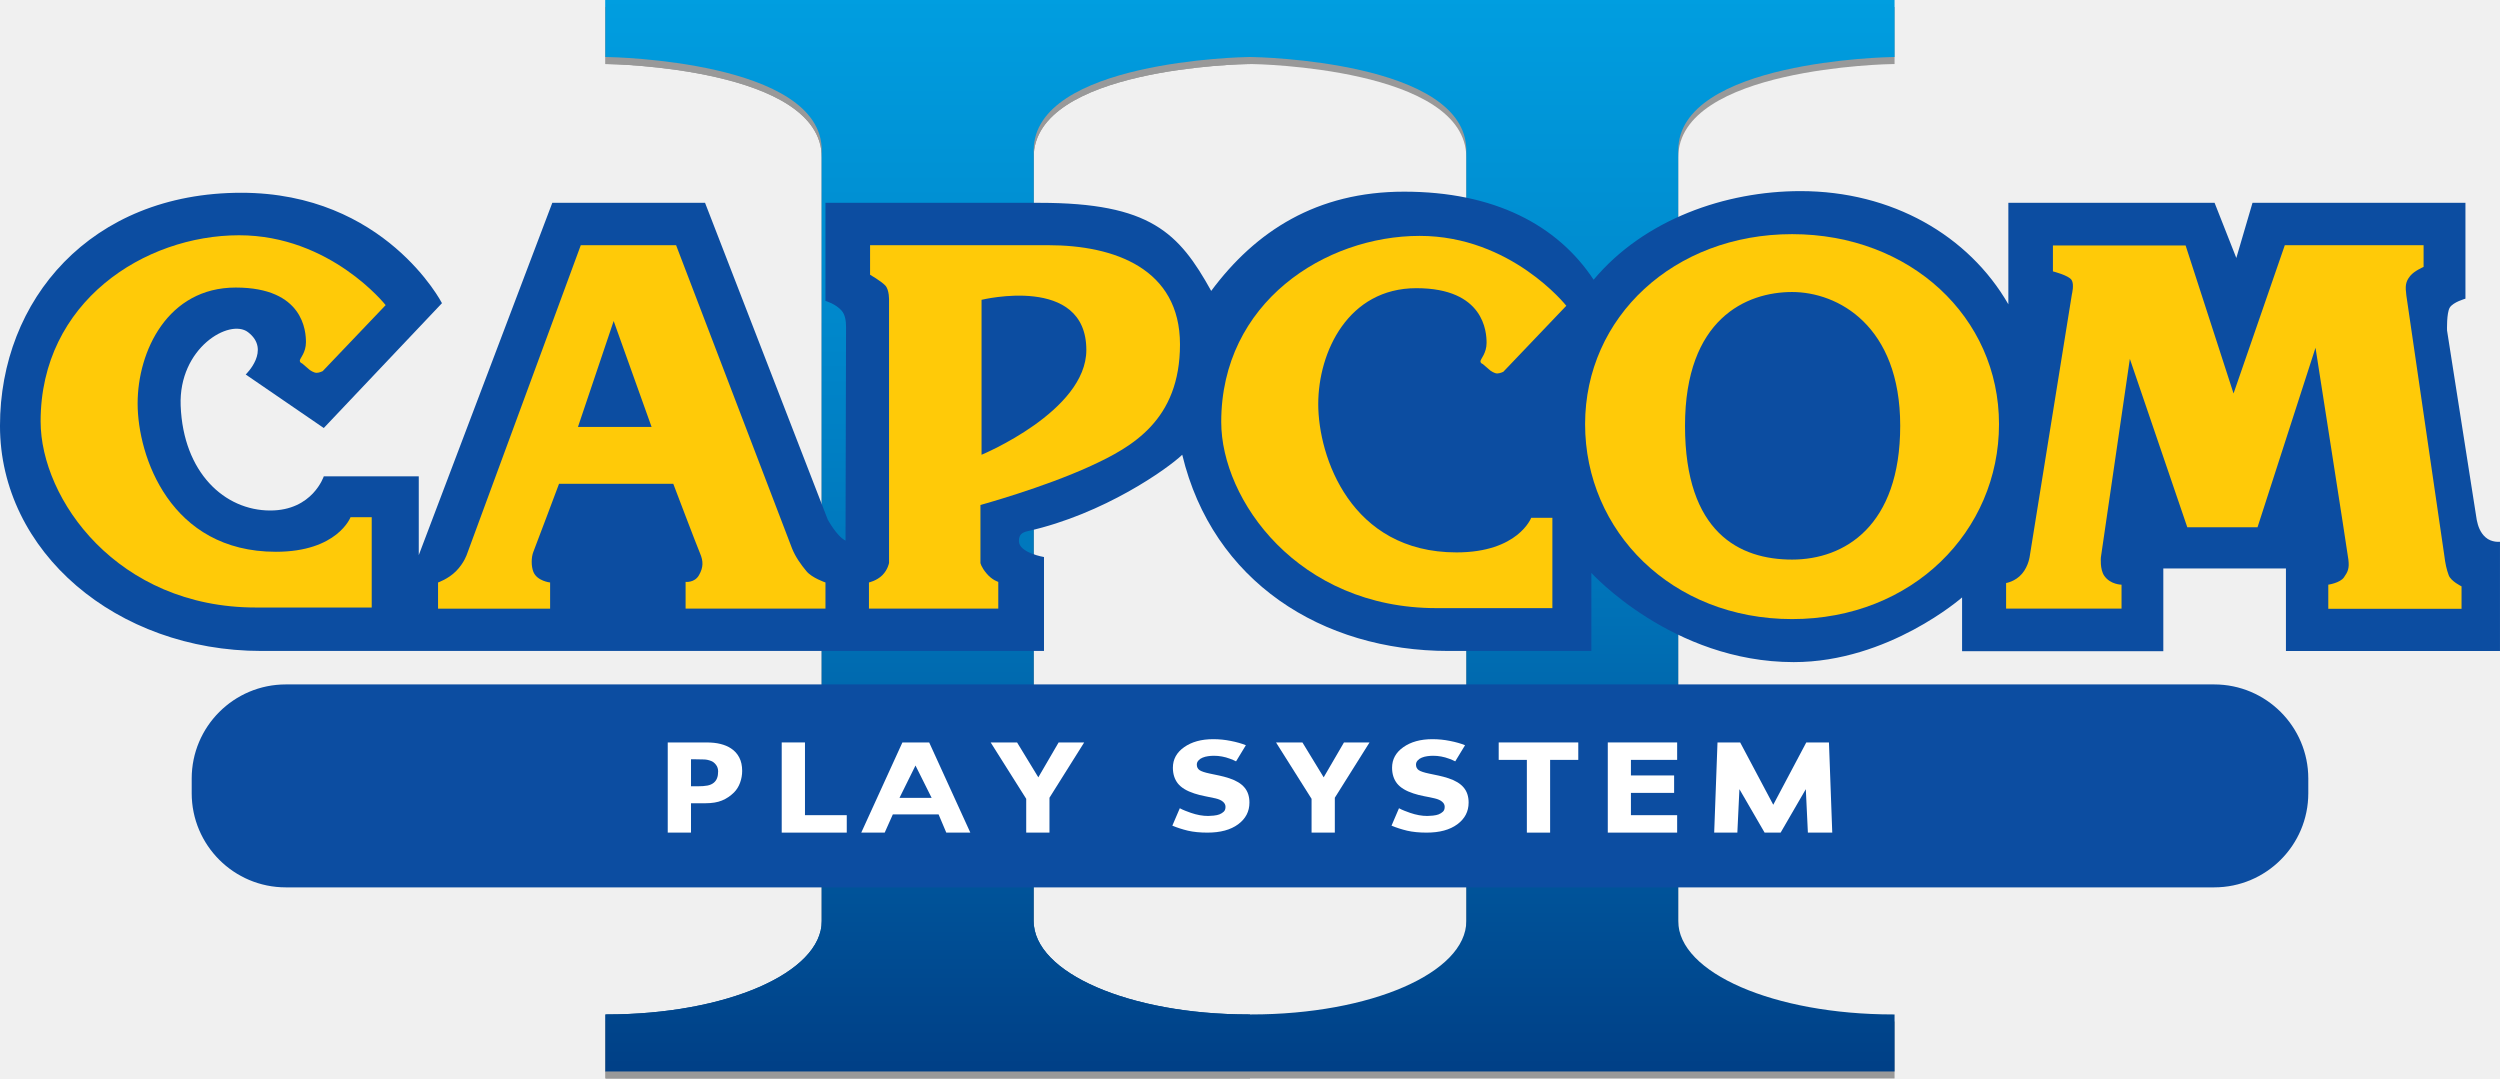
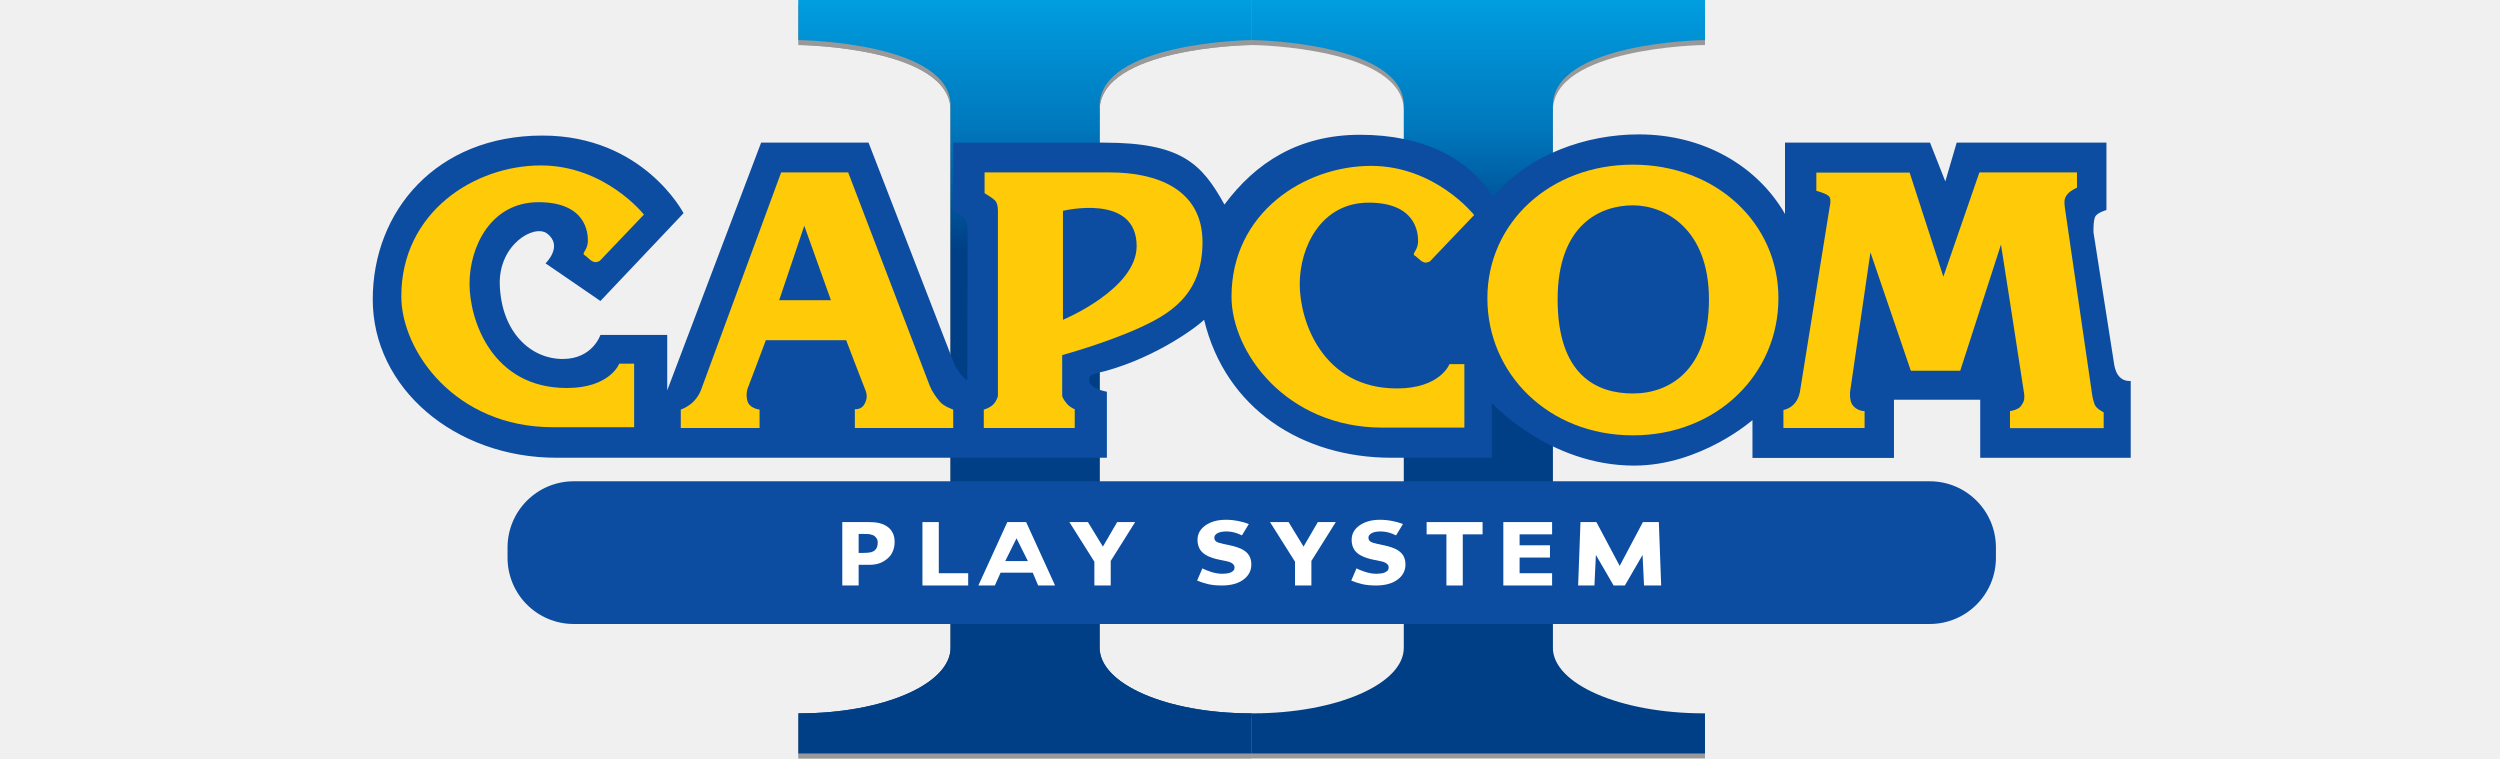
- <svg xmlns="http://www.w3.org/2000/svg" xmlns:xlink="http://www.w3.org/1999/xlink" version="1.1" id="svg2" x="0px" y="0px" width="253.148" height="109.206" viewBox="0.25 0 253.148 109.206" enable-background="new 0.25 0 567.927 113.032" xml:space="preserve">
-   <defs id="defs21">
-     <linearGradient id="linearGradient4387">
-       <stop style="stop-color:#009ee0;stop-opacity:1" offset="0" id="stop4389" />
-       <stop id="stop4395" offset="0.511" style="stop-color:#0078bd;stop-opacity:1" />
-       <stop style="stop-color:#003f86;stop-opacity:1" offset="1" id="stop4391" />
-     </linearGradient>
-     <linearGradient xlink:href="#linearGradient4387" id="linearGradient4755" gradientUnits="userSpaceOnUse" gradientTransform="translate(-253.1176,-3.555022)" x1="254.865" y1="462.598" x2="254.865" y2="790.395" />
-     <linearGradient xlink:href="#linearGradient4387" id="linearGradient4757" gradientUnits="userSpaceOnUse" gradientTransform="translate(-253.1176,-3.555022)" x1="254.865" y1="462.598" x2="254.865" y2="790.395" />
-     <linearGradient xlink:href="#linearGradient4387" id="linearGradient4761" gradientUnits="userSpaceOnUse" gradientTransform="translate(-253.1176,-3.555022)" x1="254.865" y1="462.598" x2="254.865" y2="790.395" />
-   </defs>
-   <g transform="matrix(0.7779804,0,0,0.7779804,-14.18751,-215.2807)" id="g4889">
+ <svg xmlns="http://www.w3.org/2000/svg" version="1.1" id="svg2" x="0px" y="0px" width="360px" height="109.207px" viewBox="-53.426 0 360 109.207" enable-background="new -53.426 0 360 109.207" xml:space="preserve">
+   <g id="g4889" transform="matrix(0.7779804,0,0,0.7779804,-14.18751,-215.2807)">
    <g id="g4249">
-       <g transform="matrix(0.4282573,0,0,0.4282573,224.347,535.4602)" id="g5257">
+       <g id="g5257" transform="matrix(0.4282573,0,0,0.4282573,224.347,535.4602)">
        <g id="g4969" transform="translate(-546.5659,8.718559)">
-           <g transform="translate(347.5759,-1073.042)" id="g4709">
-             <path id="path4711" d="m -97.531,462.28 0,17.333 0.449,0 c 1.424,0 65.296,1.195 65.296,28.386 l 0,234.205 c 0,15.726 -29.122,28.386 -65.296,28.386 l -0.449,0 0,17.33 86.399,0 23.097,0 86.399,0 0,-17.33 -0.449,0 c -36.174,0 -65.296,-12.66 -65.296,-28.386 l 0,-234.205 c 0,-27.191 63.872,-28.386 65.296,-28.386 l 0.449,0 0,-17.333 -86.399,0 -23.097,0 -86.399,0 z" style="color:#000000;clip-rule:nonzero;display:inline;overflow:visible;visibility:visible;opacity:1;isolation:auto;mix-blend-mode:normal;color-interpolation:sRGB;color-interpolation-filters:linearRGB;solid-color:#000000;solid-opacity:1;fill:#999999;fill-opacity:1;fill-rule:evenodd;stroke:none;stroke-width:1px;stroke-linecap:butt;stroke-linejoin:miter;stroke-miterlimit:4;stroke-dasharray:none;stroke-dashoffset:0;stroke-opacity:1;color-rendering:auto;image-rendering:auto;shape-rendering:auto;text-rendering:auto;enable-background:accumulate" />
-             <path style="color:#000000;clip-rule:nonzero;display:inline;overflow:visible;visibility:visible;opacity:1;isolation:auto;mix-blend-mode:normal;color-interpolation:sRGB;color-interpolation-filters:linearRGB;solid-color:#000000;solid-opacity:1;fill:url(#linearGradient4755);fill-opacity:1;fill-rule:evenodd;stroke:none;stroke-width:1px;stroke-linecap:butt;stroke-linejoin:miter;stroke-miterlimit:4;stroke-dasharray:none;stroke-dashoffset:0;stroke-opacity:1;color-rendering:auto;image-rendering:auto;shape-rendering:auto;text-rendering:auto;enable-background:accumulate" d="m -97.531,460.147 0,17.333 0.449,0 c 1.424,0 65.296,1.195 65.296,28.386 l 0,234.205 c 0,15.726 -29.122,28.386 -65.296,28.386 l -0.449,0 0,17.33 86.399,0 23.097,0 86.399,0 0,-17.33 -0.449,0 c -36.174,0 -65.296,-12.66 -65.296,-28.386 l 0,-234.205 c 0,-27.191 63.872,-28.386 65.296,-28.386 l 0.449,0 0,-17.333 -86.399,0 -23.097,0 -86.399,0 z" id="path4713" />
+           <g id="g4709" transform="translate(347.5759,-1073.042)">
+             <path id="path4711" fill="#999999" d="M-97.532,462.279v17.333h0.45       c1.425,0,65.296,1.196,65.296,28.386v234.205c0,15.728-29.122,28.387-65.296,28.387h-0.45v17.331h86.399h23.097h86.399V770.59       h-0.45c-36.174,0-65.296-12.659-65.296-28.387V507.998c0-27.19,63.873-28.386,65.296-28.386h0.45v-17.333H11.964h-23.097       H-97.532z" />
+             <linearGradient id="path4713_1_" gradientUnits="userSpaceOnUse" x1="401.343" y1="-1402.362" x2="401.343" y2="-1730.158" gradientTransform="matrix(0.3332 0 0 -0.3332 -133.3013 -8.188)">
+               <stop offset="0" style="stop-color:#009EE0" />
+               <stop offset="0.51" style="stop-color:#0078BD" />
+               <stop offset="1" style="stop-color:#003F86" />
+             </linearGradient>
+             <path id="path4713" fill="url(#path4713_1_)" d="M-97.532,460.147v17.333h0.45       c1.425,0,65.296,1.194,65.296,28.386v234.203c0,15.728-29.122,28.391-65.296,28.391h-0.45v17.328h86.399h23.097h86.399v-17.328       h-0.45c-36.174,0-65.296-12.662-65.296-28.391V505.866c0-27.192,63.873-28.386,65.296-28.386h0.45v-17.333H11.964h-23.097       H-97.532z" />
          </g>
          <g id="g4715" transform="translate(543.4707,-1073.042)">
-             <path style="color:#000000;clip-rule:nonzero;display:inline;overflow:visible;visibility:visible;opacity:1;isolation:auto;mix-blend-mode:normal;color-interpolation:sRGB;color-interpolation-filters:linearRGB;solid-color:#000000;solid-opacity:1;fill:#999999;fill-opacity:1;fill-rule:evenodd;stroke:none;stroke-width:1px;stroke-linecap:butt;stroke-linejoin:miter;stroke-miterlimit:4;stroke-dasharray:none;stroke-dashoffset:0;stroke-opacity:1;color-rendering:auto;image-rendering:auto;shape-rendering:auto;text-rendering:auto;enable-background:accumulate" d="m -97.531,462.28 0,17.333 0.449,0 c 1.424,0 65.296,1.195 65.296,28.386 l 0,234.205 c 0,15.726 -29.122,28.386 -65.296,28.386 l -0.449,0 0,17.33 86.399,0 23.097,0 86.399,0 0,-17.33 -0.449,0 c -36.174,0 -65.296,-12.66 -65.296,-28.386 l 0,-234.205 c 0,-27.191 63.872,-28.386 65.296,-28.386 l 0.449,0 0,-17.333 -86.399,0 -23.097,0 -86.399,0 z" id="path4717" />
-             <path id="path4719" d="m -97.531,460.147 0,17.333 0.449,0 c 1.424,0 65.296,1.195 65.296,28.386 l 0,234.205 c 0,15.726 -29.122,28.386 -65.296,28.386 l -0.449,0 0,17.33 86.399,0 23.097,0 86.399,0 0,-17.33 -0.449,0 c -36.174,0 -65.296,-12.66 -65.296,-28.386 l 0,-234.205 c 0,-27.191 63.872,-28.386 65.296,-28.386 l 0.449,0 0,-17.333 -86.399,0 -23.097,0 -86.399,0 z" style="color:#000000;clip-rule:nonzero;display:inline;overflow:visible;visibility:visible;opacity:1;isolation:auto;mix-blend-mode:normal;color-interpolation:sRGB;color-interpolation-filters:linearRGB;solid-color:#000000;solid-opacity:1;fill:url(#linearGradient4757);fill-opacity:1;fill-rule:evenodd;stroke:none;stroke-width:1px;stroke-linecap:butt;stroke-linejoin:miter;stroke-miterlimit:4;stroke-dasharray:none;stroke-dashoffset:0;stroke-opacity:1;color-rendering:auto;image-rendering:auto;shape-rendering:auto;text-rendering:auto;enable-background:accumulate" />
+             <path id="path4717" fill="#999999" d="M-97.531,462.279v17.333h0.45       c1.423,0,65.294,1.196,65.294,28.386v234.205c0,15.728-29.12,28.387-65.294,28.387h-0.45v17.331h86.399h23.097h86.399V770.59       h-0.451c-36.172,0-65.293-12.659-65.293-28.387V507.998c0-27.19,63.871-28.386,65.293-28.386h0.451v-17.333H11.965h-23.097       H-97.531z" />
+             <linearGradient id="path4719_1_" gradientUnits="userSpaceOnUse" x1="205.448" y1="-1402.362" x2="205.448" y2="-1730.158" gradientTransform="matrix(0.3332 0 0 -0.3332 -68.0332 -8.188)">
+               <stop offset="0" style="stop-color:#009EE0" />
+               <stop offset="0.51" style="stop-color:#0078BD" />
+               <stop offset="1" style="stop-color:#003F86" />
+             </linearGradient>
+             <path id="path4719" fill="url(#path4719_1_)" d="M-97.531,460.147v17.333h0.45       c1.423,0,65.294,1.194,65.294,28.386v234.203c0,15.728-29.12,28.391-65.294,28.391h-0.45v17.328h86.399h23.097h86.399v-17.328       h-0.451c-36.172,0-65.293-12.662-65.293-28.391V505.866c0-27.192,63.871-28.386,65.293-28.386h0.451v-17.333H11.965h-23.097       H-97.531z" />
          </g>
          <g id="g4737" transform="translate(347.5759,-1073.042)">
-             <path style="color:#000000;clip-rule:nonzero;display:inline;overflow:visible;visibility:visible;opacity:1;isolation:auto;mix-blend-mode:normal;color-interpolation:sRGB;color-interpolation-filters:linearRGB;solid-color:#000000;solid-opacity:1;fill:#999999;fill-opacity:1;fill-rule:evenodd;stroke:none;stroke-width:1px;stroke-linecap:butt;stroke-linejoin:miter;stroke-miterlimit:4;stroke-dasharray:none;stroke-dashoffset:0;stroke-opacity:1;color-rendering:auto;image-rendering:auto;shape-rendering:auto;text-rendering:auto;enable-background:accumulate" d="m -97.531,462.28 0,17.333 0.449,0 c 1.424,0 65.296,1.195 65.296,28.386 l 0,234.205 c 0,15.726 -29.122,28.386 -65.296,28.386 l -0.449,0 0,17.33 86.399,0 23.097,0 86.399,0 0,-17.33 -0.449,0 c -36.174,0 -65.296,-12.66 -65.296,-28.386 l 0,-234.205 c 0,-27.191 63.872,-28.386 65.296,-28.386 l 0.449,0 0,-17.333 -86.399,0 -23.097,0 -86.399,0 z" id="path4739" />
-             <path id="path4741" d="m -97.531,460.147 0,17.333 0.449,0 c 1.424,0 65.296,1.195 65.296,28.386 l 0,234.205 c 0,15.726 -29.122,28.386 -65.296,28.386 l -0.449,0 0,17.33 86.399,0 23.097,0 86.399,0 0,-17.33 -0.449,0 c -36.174,0 -65.296,-12.66 -65.296,-28.386 l 0,-234.205 c 0,-27.191 63.872,-28.386 65.296,-28.386 l 0.449,0 0,-17.333 -86.399,0 -23.097,0 -86.399,0 z" style="color:#000000;clip-rule:nonzero;display:inline;overflow:visible;visibility:visible;opacity:1;isolation:auto;mix-blend-mode:normal;color-interpolation:sRGB;color-interpolation-filters:linearRGB;solid-color:#000000;solid-opacity:1;fill:url(#linearGradient4761);fill-opacity:1;fill-rule:evenodd;stroke:none;stroke-width:1px;stroke-linecap:butt;stroke-linejoin:miter;stroke-miterlimit:4;stroke-dasharray:none;stroke-dashoffset:0;stroke-opacity:1;color-rendering:auto;image-rendering:auto;shape-rendering:auto;text-rendering:auto;enable-background:accumulate" />
+             <path id="path4739" fill="#999999" d="M-97.532,462.279v17.333h0.45       c1.425,0,65.296,1.196,65.296,28.386v234.205c0,15.728-29.122,28.387-65.296,28.387h-0.45v17.331h86.399h23.097h86.399V770.59       h-0.45c-36.174,0-65.296-12.659-65.296-28.387V507.998c0-27.19,63.873-28.386,65.296-28.386h0.45v-17.333H11.964h-23.097       H-97.532z" />
+             <linearGradient id="path4741_1_" gradientUnits="userSpaceOnUse" x1="401.343" y1="-1402.362" x2="401.343" y2="-1730.158" gradientTransform="matrix(0.3332 0 0 -0.3332 -133.3013 -8.188)">
+               <stop offset="0" style="stop-color:#009EE0" />
+               <stop offset="0.51" style="stop-color:#0078BD" />
+               <stop offset="1" style="stop-color:#003F86" />
+             </linearGradient>
+             <path id="path4741" fill="url(#path4741_1_)" d="M-97.532,460.147v17.333h0.45       c1.425,0,65.296,1.194,65.296,28.386v234.203c0,15.728-29.122,28.391-65.296,28.391h-0.45v17.328h86.399h23.097h86.399v-17.328       h-0.45c-36.174,0-65.296-12.662-65.296-28.391V505.866c0-27.192,63.873-28.386,65.296-28.386h0.45v-17.333H11.964h-23.097       H-97.532z" />
          </g>
        </g>
-         <g transform="translate(1237.148,25.59618)" id="g5053">
-           <g transform="translate(-718.172,-398.1625)" id="g5055">
-             <rect ry="28.618" rx="28.618" y="-23.599" x="-941.243" height="61.68" width="643.281" id="rect5057" style="color:#000000;clip-rule:nonzero;display:inline;overflow:visible;visibility:visible;opacity:1;isolation:auto;mix-blend-mode:normal;color-interpolation:sRGB;color-interpolation-filters:linearRGB;solid-color:#000000;solid-opacity:1;fill:#0c4da1;fill-opacity:1;fill-rule:evenodd;stroke:none;stroke-width:1px;stroke-linecap:butt;stroke-linejoin:miter;stroke-miterlimit:4;stroke-dasharray:none;stroke-dashoffset:0;stroke-opacity:1;color-rendering:auto;image-rendering:auto;shape-rendering:auto;text-rendering:auto;enable-background:accumulate" />
-             <g transform="translate(-1072.351,-702.9612)" id="g5059">
-               <path id="path5061" style="font-style:normal;font-variant:normal;font-weight:bold;font-stretch:normal;font-size:medium;line-height:125%;font-family:sans-serif;-inkscape-font-specification:'sans-serif Bold';letter-spacing:7.031px;word-spacing:0px;fill:#ffffff;fill-opacity:1;stroke:none;stroke-width:1px;stroke-linecap:butt;stroke-linejoin:miter;stroke-opacity:1" d="m 298.409,705.646 q 0,1.841 -0.644,3.608 -0.644,1.749 -1.841,2.945 -1.638,1.62 -3.663,2.448 -2.006,0.828 -5.007,0.828 l -4.399,0 0,8.927 -7.068,0 0,-27.408 11.633,0 q 2.614,0 4.399,0.46 1.804,0.442 3.184,1.344 1.657,1.086 2.522,2.779 0.884,1.693 0.884,4.068 z m -7.307,0.166 q 0,-1.16 -0.626,-1.988 -0.626,-0.847 -1.454,-1.178 -1.104,-0.442 -2.154,-0.479 -1.049,-0.055 -2.798,-0.055 l -1.215,0 0,8.209 2.025,0 q 1.804,0 2.963,-0.221 1.178,-0.221 1.97,-0.884 0.681,-0.589 0.976,-1.399 0.313,-0.828 0.313,-2.006 z" />
-               <path id="path5063" style="font-style:normal;font-variant:normal;font-weight:bold;font-stretch:normal;font-size:medium;line-height:125%;font-family:sans-serif;-inkscape-font-specification:'sans-serif Bold';letter-spacing:7.031px;word-spacing:0px;fill:#ffffff;fill-opacity:1;stroke:none;stroke-width:1px;stroke-linecap:butt;stroke-linejoin:miter;stroke-opacity:1" d="m 330.197,724.402 -19.769,0 0,-27.408 7.068,0 0,22.106 12.701,0 0,5.301 z" />
-               <path id="path5065" style="font-style:normal;font-variant:normal;font-weight:bold;font-stretch:normal;font-size:medium;line-height:125%;font-family:sans-serif;-inkscape-font-specification:'sans-serif Bold';letter-spacing:7.031px;word-spacing:0px;fill:#ffffff;fill-opacity:1;stroke:none;stroke-width:1px;stroke-linecap:butt;stroke-linejoin:miter;stroke-opacity:1" d="m 367.75,724.402 -7.307,0 -2.34,-5.54 -13.903,0 -2.474,5.54 -7.123,0 12.506,-27.408 8.136,0 z m -11.76,-10.565 -4.906,-9.829 -4.862,9.829 z" />
-               <path id="path5067" style="font-style:normal;font-variant:normal;font-weight:bold;font-stretch:normal;font-size:medium;line-height:125%;font-family:sans-serif;-inkscape-font-specification:'sans-serif Bold';letter-spacing:7.031px;word-spacing:0px;fill:#ffffff;fill-opacity:1;stroke:none;stroke-width:1px;stroke-linecap:butt;stroke-linejoin:miter;stroke-opacity:1" d="m 402.354,696.995 -10.55,16.805 0,10.602 -7.068,0 0,-10.271 -10.804,-17.137 8.025,0 6.46,10.602 6.169,-10.602 z" />
-               <path id="path5069" style="font-style:normal;font-variant:normal;font-weight:bold;font-stretch:normal;font-size:medium;line-height:125%;font-family:sans-serif;-inkscape-font-specification:'sans-serif Bold';letter-spacing:7.031px;word-spacing:0px;fill:#ffffff;fill-opacity:1;stroke:none;stroke-width:1px;stroke-linecap:butt;stroke-linejoin:miter;stroke-opacity:1" d="m 452.577,715.291 c 0,2.7 -1.147,4.896 -3.442,6.59 -2.282,1.681 -5.387,2.522 -9.314,2.522 -2.27,0 -4.252,-0.196 -5.945,-0.589 -1.681,-0.405 -3.258,-0.914 -4.731,-1.528 l 2.27,-5.295 c 0.888,0.508 2.406,1.067 3.399,1.411 1.816,0.626 3.559,0.939 5.228,0.939 0.429,0 0.994,-0.037 1.693,-0.11 0.699,-0.074 1.27,-0.196 1.712,-0.368 0.54,-0.221 0.982,-0.497 1.325,-0.828 0.356,-0.331 0.534,-0.822 0.534,-1.473 0,-0.601 -0.258,-1.117 -0.773,-1.546 -0.503,-0.442 -1.246,-0.779 -2.227,-1.012 -1.031,-0.245 -2.123,-0.472 -3.276,-0.681 -1.141,-0.221 -2.215,-0.497 -3.221,-0.828 -2.307,-0.749 -3.97,-1.761 -4.988,-3.037 -1.006,-1.288 -1.509,-2.884 -1.509,-4.786 0,-2.552 1.141,-4.632 3.424,-6.24 2.295,-1.62 5.24,-2.43 8.835,-2.43 1.804,0 3.583,0.178 5.338,0.534 1.767,0.344 3.295,0.779 4.583,1.307 l -2.979,4.9 c -0.572,-0.29 -1.187,-0.555 -1.843,-0.795 -1.595,-0.601 -3.227,-0.902 -4.896,-0.902 -0.589,0 -1.178,0.043 -1.767,0.129 -0.577,0.074 -1.135,0.221 -1.675,0.442 -0.479,0.184 -0.89,0.466 -1.233,0.847 -0.344,0.368 -0.515,0.791 -0.515,1.27 0,0.724 0.276,1.282 0.828,1.675 0.552,0.38 1.595,0.73 3.129,1.049 1.006,0.209 1.97,0.411 2.89,0.607 0.933,0.196 1.933,0.466 3,0.81 2.098,0.687 3.645,1.626 4.638,2.816 1.006,1.178 1.509,2.712 1.509,4.602 z" />
-               <path id="path5071" style="font-style:normal;font-variant:normal;font-weight:bold;font-stretch:normal;font-size:medium;line-height:125%;font-family:sans-serif;-inkscape-font-specification:'sans-serif Bold';letter-spacing:7.031px;word-spacing:0px;fill:#ffffff;fill-opacity:1;stroke:none;stroke-width:1px;stroke-linecap:butt;stroke-linejoin:miter;stroke-opacity:1" d="m 552.52,702.296 -8.559,0 0,22.107 -7.068,0 0,-22.107 -8.559,0 0,-5.301 24.186,0 0,5.301 z" />
-               <path id="path5073" style="font-style:normal;font-variant:normal;font-weight:bold;font-stretch:normal;font-size:medium;line-height:125%;font-family:sans-serif;-inkscape-font-specification:'sans-serif Bold';letter-spacing:7.031px;word-spacing:0px;fill:#ffffff;fill-opacity:1;stroke:none;stroke-width:1px;stroke-linecap:butt;stroke-linejoin:miter;stroke-opacity:1" d="m 582.569,724.402 -21.081,0 0,-27.408 21.081,0 0,5.301 -14.05,0 0,4.731 13.129,0 0,5.301 -13.129,0 0,6.774 14.05,0 z" />
-               <path id="path5075" style="font-style:normal;font-variant:normal;font-weight:bold;font-stretch:normal;font-size:medium;line-height:125%;font-family:sans-serif;-inkscape-font-specification:'sans-serif Bold';letter-spacing:7.031px;word-spacing:0px;fill:#ffffff;fill-opacity:1;stroke:none;stroke-width:1px;stroke-linecap:butt;stroke-linejoin:miter;stroke-opacity:1" d="m 629.71,724.402 -7.408,0 -0.628,-13.21 -7.651,13.204 -4.878,0 -7.651,-13.204 -0.628,13.21 -7.04,0 1.006,-27.408 6.89,0 10.057,18.94 10.038,-18.94 6.89,0 z" />
-               <path d="m 489.079,696.995 -10.55,16.805 0,10.602 -7.068,0 0,-10.271 -10.804,-17.137 8.025,0 6.46,10.602 6.169,-10.602 z" style="font-style:normal;font-variant:normal;font-weight:bold;font-stretch:normal;font-size:medium;line-height:125%;font-family:sans-serif;-inkscape-font-specification:'sans-serif Bold';letter-spacing:7.031px;word-spacing:0px;fill:#ffffff;fill-opacity:1;stroke:none;stroke-width:1px;stroke-linecap:butt;stroke-linejoin:miter;stroke-opacity:1" id="path5077" />
-               <path d="m 519.192,715.291 c 0,2.7 -1.147,4.896 -3.442,6.59 -2.282,1.681 -5.387,2.522 -9.314,2.522 -2.27,0 -4.252,-0.196 -5.945,-0.589 -1.681,-0.405 -3.258,-0.914 -4.731,-1.528 l 2.27,-5.295 c 0.888,0.508 2.406,1.067 3.399,1.411 1.816,0.626 3.559,0.939 5.228,0.939 0.429,0 0.994,-0.037 1.693,-0.11 0.699,-0.074 1.27,-0.196 1.712,-0.368 0.54,-0.221 0.982,-0.497 1.325,-0.828 0.356,-0.331 0.534,-0.822 0.534,-1.473 0,-0.601 -0.258,-1.117 -0.773,-1.546 -0.503,-0.442 -1.246,-0.779 -2.227,-1.012 -1.031,-0.245 -2.123,-0.472 -3.276,-0.681 -1.141,-0.221 -2.215,-0.497 -3.221,-0.828 -2.307,-0.749 -3.97,-1.761 -4.988,-3.037 -1.006,-1.288 -1.509,-2.884 -1.509,-4.786 0,-2.552 1.141,-4.632 3.424,-6.24 2.295,-1.62 5.24,-2.43 8.835,-2.43 1.804,0 3.583,0.178 5.338,0.534 1.767,0.344 3.295,0.779 4.583,1.307 l -2.979,4.9 c -0.572,-0.29 -1.187,-0.555 -1.843,-0.795 -1.595,-0.601 -3.227,-0.902 -4.896,-0.902 -0.589,0 -1.178,0.043 -1.767,0.129 -0.577,0.074 -1.135,0.221 -1.675,0.442 -0.479,0.184 -0.89,0.466 -1.233,0.847 -0.344,0.368 -0.515,0.791 -0.515,1.27 0,0.724 0.276,1.282 0.828,1.675 0.552,0.38 1.595,0.73 3.129,1.049 1.006,0.209 1.97,0.411 2.89,0.607 0.933,0.196 1.933,0.466 3,0.81 2.098,0.687 3.645,1.626 4.638,2.816 1.006,1.178 1.509,2.712 1.509,4.602 z" style="font-style:normal;font-variant:normal;font-weight:bold;font-stretch:normal;font-size:medium;line-height:125%;font-family:sans-serif;-inkscape-font-specification:'sans-serif Bold';letter-spacing:7.031px;word-spacing:0px;fill:#ffffff;fill-opacity:1;stroke:none;stroke-width:1px;stroke-linecap:butt;stroke-linejoin:miter;stroke-opacity:1" id="path5079" />
+         <g id="g5053" transform="translate(1237.148,25.59618)">
+           <g id="g5055" transform="translate(-718.172,-398.1625)">
+             <path id="rect5057" fill="#0C4DA1" d="M-912.625-23.599h586.045c15.807,0,28.619,12.812,28.619,28.619v4.444       c0,15.804-12.812,28.616-28.619,28.616h-586.045c-15.806,0-28.618-12.812-28.618-28.616V5.02       C-941.243-10.787-928.431-23.599-912.625-23.599z" />
+             <g id="g5059" transform="translate(-1072.351,-702.9612)">
+               <path id="path5061" fill="#FFFFFF" d="M298.408,705.648c0,1.225-0.214,2.427-0.643,3.605        c-0.429,1.167-1.043,2.146-1.841,2.946c-1.092,1.082-2.314,1.896-3.662,2.447c-1.338,0.551-3.007,0.827-5.008,0.827h-4.398        v8.928h-7.07v-27.406h11.634c1.742,0,3.209,0.152,4.399,0.457c1.203,0.296,2.264,0.745,3.185,1.345        c1.104,0.724,1.945,1.65,2.522,2.781c0.589,1.126,0.882,2.483,0.882,4.065V705.648z M291.101,705.812        c0-0.774-0.208-1.436-0.626-1.987c-0.418-0.566-0.901-0.958-1.454-1.178c-0.737-0.296-1.454-0.457-2.153-0.481        c-0.701-0.035-1.633-0.053-2.799-0.053h-1.215v8.207h2.025c1.203,0,2.191-0.073,2.963-0.22c0.785-0.15,1.442-0.443,1.97-0.882        c0.454-0.393,0.78-0.862,0.976-1.401C290.997,707.266,291.101,706.598,291.101,705.812L291.101,705.812z" />
+               <path id="path5063" fill="#FFFFFF" d="M330.197,724.401h-19.769v-27.406h7.068v22.106h12.7        V724.401z" />
+               <path id="path5065" fill="#FFFFFF" d="M367.749,724.401        h-7.307l-2.341-5.54h-13.902l-2.474,5.54h-7.124l12.507-27.406h8.135L367.749,724.401z M355.989,713.838l-4.905-9.831        l-4.863,9.831H355.989z" />
+               <path id="path5067" fill="#FFFFFF" d="M402.353,696.996        L391.804,713.8v10.602h-7.068v-10.271l-10.804-17.135h8.025l6.46,10.602l6.168-10.602H402.353z" />
+               <path id="path5069" fill="#FFFFFF" d="        M452.577,715.292c0,2.699-1.147,4.895-3.442,6.589c-2.282,1.682-5.387,2.521-9.313,2.521c-2.27,0-4.252-0.193-5.946-0.586        c-1.681-0.405-3.258-0.915-4.731-1.53l2.27-5.294c0.89,0.507,2.408,1.067,3.4,1.41c1.816,0.624,3.558,0.941,5.228,0.941        c0.429,0,0.994-0.038,1.693-0.111c0.701-0.076,1.271-0.199,1.712-0.369c0.541-0.22,0.982-0.498,1.325-0.827        c0.356-0.334,0.535-0.824,0.535-1.474c0-0.601-0.258-1.117-0.774-1.545c-0.503-0.443-1.246-0.78-2.226-1.014        c-1.032-0.246-2.124-0.472-3.277-0.68c-1.142-0.223-2.214-0.498-3.221-0.827c-2.307-0.75-3.97-1.765-4.989-3.04        c-1.005-1.287-1.51-2.881-1.51-4.786c0-2.55,1.142-4.631,3.424-6.237c2.295-1.621,5.241-2.433,8.836-2.433        c1.804,0,3.583,0.182,5.339,0.533c1.766,0.346,3.295,0.78,4.583,1.307l-2.979,4.901c-0.573-0.287-1.187-0.554-1.844-0.794        c-1.594-0.601-3.227-0.9-4.896-0.9c-0.588,0-1.177,0.041-1.766,0.129c-0.577,0.07-1.136,0.217-1.675,0.44        c-0.479,0.182-0.89,0.466-1.234,0.847c-0.343,0.366-0.514,0.791-0.514,1.269c0,0.724,0.276,1.284,0.828,1.677        c0.552,0.381,1.594,0.727,3.129,1.049c1.005,0.205,1.97,0.41,2.89,0.607c0.932,0.196,1.931,0.466,3,0.809        c2.099,0.689,3.645,1.627,4.638,2.817C452.074,711.868,452.577,713.401,452.577,715.292z" />
+               <path id="path5071" fill="#FFFFFF" d="M552.519,702.295h-8.559v22.106h-7.067v-22.106        h-8.559v-5.299h24.184V702.295z" />
+               <path id="path5073" fill="#FFFFFF" d="M582.569,724.401        h-21.08v-27.406h21.08v5.299H568.52v4.731h13.128v5.302H568.52v6.774h14.049V724.401z" />
+               <path id="path5075" fill="#FFFFFF" d="        M629.709,724.401h-7.41l-0.627-13.207l-7.65,13.202h-4.877l-7.65-13.202l-0.63,13.207h-7.04l1.005-27.406h6.888l10.059,18.941        l10.036-18.941h6.891L629.709,724.401z" />
+               <path id="path5077" fill="#FFFFFF" d="M489.079,696.996        L478.53,713.8v10.602h-7.07v-10.271l-10.804-17.135h8.025l6.46,10.602l6.17-10.602H489.079z" />
+               <path id="path5079" fill="#FFFFFF" d="        M519.19,715.292c0,2.699-1.143,4.895-3.441,6.589c-2.28,1.682-5.387,2.521-9.315,2.521c-2.269,0-4.25-0.193-5.944-0.586        c-1.682-0.405-3.256-0.915-4.731-1.53l2.272-5.294c0.888,0.507,2.406,1.067,3.397,1.41c1.817,0.624,3.558,0.941,5.229,0.941        c0.428,0,0.994-0.038,1.694-0.111c0.698-0.076,1.269-0.199,1.712-0.369c0.539-0.22,0.979-0.498,1.325-0.827        c0.357-0.334,0.533-0.824,0.533-1.474c0-0.601-0.258-1.117-0.774-1.545c-0.504-0.443-1.243-0.78-2.228-1.014        c-1.029-0.246-2.122-0.472-3.277-0.68c-1.137-0.223-2.213-0.498-3.218-0.827c-2.31-0.75-3.969-1.765-4.989-3.04        c-1.008-1.287-1.509-2.881-1.509-4.786c0-2.55,1.14-4.631,3.423-6.237c2.295-1.621,5.238-2.433,8.837-2.433        c1.8,0,3.582,0.182,5.335,0.533c1.77,0.346,3.294,0.78,4.584,1.307l-2.978,4.901c-0.574-0.287-1.19-0.554-1.844-0.794        c-1.597-0.601-3.227-0.9-4.898-0.9c-0.586,0-1.178,0.041-1.765,0.129c-0.58,0.07-1.137,0.217-1.677,0.44        c-0.481,0.182-0.891,0.466-1.231,0.847c-0.346,0.366-0.516,0.791-0.516,1.269c0,0.724,0.275,1.284,0.826,1.677        c0.551,0.381,1.594,0.727,3.13,1.049c1.005,0.205,1.97,0.41,2.89,0.607c0.932,0.196,1.932,0.466,3.001,0.809        c2.096,0.689,3.64,1.627,4.637,2.817C518.689,711.868,519.19,713.401,519.19,715.292z" />
            </g>
          </g>
          <g id="g5081" transform="translate(-1789.464,-1102.006)">
-             <path id="path5083" d="m 206.115,564.374 -35.923,37.943 -23.726,-16.266 c 0,0 7.806,-7.449 0.685,-12.875 -5.553,-4.232 -21.13,4.744 -20.455,22.366 0.791,20.328 13.352,31.843 27.226,31.843 12.886,0 16.269,-10.388 16.269,-10.388 l 28.869,0 0,23.952 40.585,-107.072 46.424,0 37.276,96.235 c 0,0 2.709,5.072 5.418,6.429 0,0 0.156,-63.128 0.156,-64.901 0,-1.766 -0.233,-3.719 -1.339,-4.988 -1.819,-2.095 -4.917,-2.964 -4.917,-2.964 l 0,-29.812 c 0,0 43.019,0 65.053,0 33.743,0 42.397,9.148 52.181,26.771 13.507,-18.187 32.104,-30.162 58.621,-30.162 27.279,0 46.583,10.056 57.607,26.767 15.397,-18.406 40.179,-26.937 62.856,-26.937 27.869,0 51.143,13.507 63.188,34.393 l 0,-30.833 62.679,0 6.605,16.764 4.92,-16.764 64.717,0 0,29.134 c 0,0 -3.734,1.024 -4.765,2.706 -1.003,1.66 -0.827,6.958 -0.827,6.958 l 9.028,57.589 c 0.378,1.872 1.046,3.829 2.66,5.263 1.872,1.674 4.401,1.36 4.401,1.36 l 0,33.196 -65.053,0 0,-25.075 -37.268,0 0,25.142 -61.16,0 0,-16.344 c 0,0 -22.352,19.66 -51.161,19.66 -36.869,0 -61.503,-27.103 -61.503,-27.103 l 0,23.715 c 0,0 -2.706,0 -43.362,0 -38.597,0 -71.729,-21.119 -80.983,-59.634 -4.387,4.196 -23.733,18.007 -46.933,23.21 -1.805,0.406 -2.706,1.081 -2.706,3.038 0,3.568 7.623,4.839 7.623,4.839 l 0,28.544 c 0,0 -200.588,0 -237.853,0 -44.054,0.008 -79.443,-30.148 -79.443,-68.433 0,-38.289 27.59,-70.821 73.329,-70.821 43.715,0 60.998,33.553 60.998,33.553 l 0,0 z" style="clip-rule:evenodd;fill:#0c4da1;fill-opacity:1;fill-rule:evenodd" />
-             <path id="path5085" d="m 188.998,564.968 -19.138,20.067 c 0,0 -1.017,0.512 -1.861,0.512 -0.851,0 -2.042,-0.851 -2.042,-0.851 l -2.367,-2.024 c 0,0 -0.682,-0.166 -0.682,-0.851 0,-0.668 1.865,-2.374 1.865,-5.591 0,-3.221 -0.675,-16.605 -21.342,-16.605 -20.667,0 -29.815,19.314 -29.815,35.241 0,15.927 9.82,45.064 42.019,45.064 18.724,0 22.691,-10.512 22.691,-10.512 l 6.436,0 0,27.452 -35.234,0 c -42.012,0 -65.396,-32.874 -65.396,-56.59 0,-36.364 31.62,-56.544 60.313,-56.544 27.784,0.003 44.552,21.232 44.552,21.232 l 0,0 z" style="clip-rule:evenodd;fill:#ffca08;fill-opacity:1;fill-rule:evenodd" />
-             <path id="path5087" d="m 248.301,546.756 28.968,0 35.241,92.163 c 1.01,2.533 2.706,4.92 4.398,6.941 1.688,2.035 5.758,3.398 5.758,3.398 l 0,7.951 -42.51,0 0,-8.131 c 0,0 2.702,0.35 4.062,-2.027 1.353,-2.374 1.353,-4.235 0.343,-6.605 -1.017,-2.377 -8.149,-21.176 -8.149,-21.176 l -34.722,0 c 0,0 -7.11,18.972 -7.796,20.663 -0.678,1.692 -0.678,4.408 0,6.097 1.127,2.819 5.086,3.232 5.086,3.232 l 0,7.951 -34.058,0 0,-7.951 c 0,0 3.098,-1.067 5.422,-3.398 2.54,-2.54 3.384,-5.256 3.384,-5.256 l 34.573,-93.851 0,0 z m -0.855,55.226 22.37,0 -11.519,-32.186 -10.851,32.186 0,0 z" style="clip-rule:evenodd;fill:#ffca08;fill-opacity:1;fill-rule:evenodd" />
-             <path id="path5089" d="m 336.218,546.756 c 0,0 34.22,0 54.216,0 19.992,0 39.978,7.107 39.978,30.147 0,23.041 -14.57,31.179 -27.103,36.94 -14.472,6.648 -33.542,11.861 -33.542,11.861 l 0,17.612 c 0,0 0.17,1.19 1.861,3.211 1.699,2.035 3.56,2.547 3.56,2.547 l 0,8.131 -39.307,0 0,-7.951 c 0,0 2.37,-0.516 4.073,-2.208 1.688,-1.695 2.035,-3.73 2.035,-3.73 l 0,-79.623 c 0,0 0.156,-3.391 -1.19,-4.74 -1.353,-1.367 -4.578,-3.221 -4.578,-3.221 l 0,-8.975 -0.003,0 0,0 z m 33.885,16.598 0,47.095 c 0,0 31.846,-13.21 31.846,-31.846 0,-23.041 -31.846,-15.249 -31.846,-15.249 l 0,0 z" style="clip-rule:evenodd;fill:#ffca08;fill-opacity:1;fill-rule:evenodd" />
-             <path id="path5091" d="m 547.822,565.162 -19.145,20.067 c 0,0 -1.017,0.509 -1.865,0.509 -0.841,0 -2.027,-0.848 -2.027,-0.848 l -2.377,-2.038 c 0,0 -0.675,-0.159 -0.675,-0.834 0,-0.682 1.858,-2.388 1.858,-5.591 0,-3.225 -0.668,-16.609 -21.342,-16.609 -20.674,0 -29.819,19.307 -29.819,35.237 0,15.916 9.827,45.064 42.023,45.064 18.724,0 22.695,-10.508 22.695,-10.508 l 6.443,0 0,27.445 -35.248,0 c -42.009,0 -65.396,-32.864 -65.396,-56.583 0,-36.361 31.617,-56.547 60.313,-56.547 27.788,0 44.562,21.236 44.562,21.236 l 0,0 z" style="clip-rule:evenodd;fill:#ffca08;fill-opacity:1;fill-rule:evenodd" />
-             <path id="path5093" d="m 616.439,660.387 c -36.601,0 -62.905,-26.725 -62.905,-59.246 0,-32.542 26.986,-57.745 62.905,-57.745 35.905,0 62.891,25.202 62.891,57.745 0,32.518 -26.308,59.246 -62.891,59.246 l 0,0 z m -32.539,-58.744 c 0,32.528 16.605,40.659 32.539,40.659 15.913,0 32.864,-10.166 32.864,-40.659 0,-30.49 -18.975,-40.659 -32.864,-40.659 -13.896,0 -32.539,8.124 -32.539,40.659 l 0,0 z" style="clip-rule:evenodd;fill:#ffca08;fill-opacity:1;fill-rule:evenodd" />
-             <path id="path5095" d="m 695.713,546.826 40.327,0 14.57,44.993 15.581,-45.064 42.178,0 0,6.602 c 0,0 -2.805,1.187 -4.051,2.713 -1.526,1.865 -1.526,3.218 -1.19,5.938 0.339,2.702 11.179,76.232 11.522,78.945 0.343,2.713 0.675,4.235 1.353,6.1 0.671,1.847 3.9,3.38 3.9,3.38 l 0,6.835 -40.497,0 0,-7.34 c 0,0 3.557,-0.505 4.751,-2.208 1.187,-1.695 1.688,-2.713 1.353,-5.418 -0.339,-2.709 -9.989,-64.378 -9.989,-64.378 l -17.622,54.552 -21.345,0 -17.456,-51.171 -8.806,60.316 c 0,0 -0.343,3.621 1.017,5.595 1.861,2.713 5.259,2.713 5.259,2.713 l 0,7.28 -35.082,0 0,-7.781 c 0,0 2.794,-0.431 4.825,-2.808 2.031,-2.363 2.374,-5.422 2.374,-5.422 l 12.797,-79.539 c 0,0 0.766,-2.971 -0.085,-4.32 -0.894,-1.427 -5.68,-2.624 -5.68,-2.624 l 0,-7.887 -0.003,0 z" style="clip-rule:evenodd;fill:#ffca08;fill-opacity:1;fill-rule:evenodd" />
+             <path id="path5083" fill="#0C4DA1" d="M206.115,564.375l-35.923,37.943l-23.726-16.266       c0,0,7.805-7.449,0.686-12.875c-5.553-4.231-21.13,4.744-20.456,22.365c0.792,20.328,13.353,31.843,27.227,31.843       c12.885,0,16.269-10.388,16.269-10.388h28.87v23.953l40.585-107.074h46.424l37.276,96.236c0,0,2.708,5.072,5.418,6.428       c0,0,0.155-63.127,0.155-64.9c0-1.767-0.233-3.72-1.339-4.989c-1.819-2.094-4.916-2.963-4.916-2.963v-29.812       c0,0,43.018,0,65.052,0c33.744,0,42.398,9.149,52.182,26.771c13.508-18.187,32.103-30.162,58.62-30.162       c27.28,0,46.583,10.057,57.607,26.768c15.397-18.407,40.179-26.937,62.857-26.937c27.869,0,51.142,13.506,63.188,34.393       v-30.833h62.678l6.607,16.764l4.918-16.764h64.718v29.135c0,0-3.734,1.023-4.766,2.705c-1.002,1.659-0.826,6.958-0.826,6.958       l9.028,57.59c0.381,1.872,1.049,3.828,2.662,5.263c1.87,1.674,4.402,1.36,4.402,1.36v33.197H766.54v-25.078h-37.272v25.143       h-61.16v-16.344c0,0-22.353,19.662-51.159,19.662c-36.873,0-61.506-27.104-61.506-27.104v23.715c0,0-2.702,0-43.362,0       c-38.596,0-71.728-21.118-80.981-59.634c-4.388,4.196-23.733,18.007-46.932,23.21c-1.806,0.406-2.706,1.082-2.706,3.038       c0,3.566,7.622,4.838,7.622,4.838v28.546c0,0-200.588,0-237.854,0c-44.053,0.009-79.443-30.146-79.443-68.433       c0-38.29,27.59-70.821,73.328-70.821C188.832,530.823,206.115,564.375,206.115,564.375L206.115,564.375L206.115,564.375z" />
+             <path id="path5085" fill="#FFCA08" d="M188.998,564.968l-19.137,20.066       c0,0-1.017,0.511-1.863,0.511c-0.85,0-2.04-0.85-2.04-0.85l-2.367-2.025c0,0-0.682-0.166-0.682-0.85       c0-0.668,1.864-2.374,1.864-5.593c0-3.221-0.674-16.604-21.341-16.604c-20.667,0-29.816,19.314-29.816,35.24       c0,15.927,9.821,45.067,42.02,45.067c18.724,0,22.691-10.514,22.691-10.514h6.435v27.453h-35.233       c-42.012,0-65.397-32.875-65.397-56.59c0-36.364,31.622-56.543,60.313-56.543C172.23,543.738,188.998,564.968,188.998,564.968       L188.998,564.968L188.998,564.968z" />
+             <path id="path5087" fill="#FFCA08" d="M248.301,546.756h28.968l35.24,92.16       c1.011,2.532,2.705,4.924,4.398,6.941c1.688,2.037,5.758,3.4,5.758,3.4v7.949h-42.511v-8.131c0,0,2.702,0.352,4.063-2.025       c1.353-2.374,1.353-4.235,0.341-6.604c-1.017-2.38-8.148-21.177-8.148-21.177h-34.722c0,0-7.111,18.973-7.795,20.661       c-0.678,1.694-0.678,4.408,0,6.097c1.127,2.82,5.085,3.236,5.085,3.236v7.949h-34.058v-7.949c0,0,3.098-1.067,5.422-3.4       c2.54-2.538,3.384-5.255,3.384-5.255L248.301,546.756L248.301,546.756L248.301,546.756z M247.445,601.982h22.37l-11.518-32.185       L247.445,601.982L247.445,601.982z" />
+             <path id="path5089" fill="#FFCA08" d="M336.217,546.756c0,0,34.22,0,54.216,0       c19.993,0,39.978,7.106,39.978,30.148c0,23.04-14.57,31.179-27.104,36.939c-14.471,6.648-33.542,11.862-33.542,11.862v17.611       c0,0,0.17,1.19,1.863,3.209c1.699,2.034,3.56,2.55,3.56,2.55v8.131h-39.307v-7.952c0,0,2.371-0.516,4.073-2.207       c1.688-1.694,2.036-3.731,2.036-3.731v-79.623c0,0,0.155-3.391-1.191-4.741c-1.353-1.366-4.577-3.221-4.577-3.221v-8.975       h-0.003l0,0H336.217z M370.101,563.353v47.095c0,0,31.848-13.21,31.848-31.846       C401.949,555.561,370.101,563.353,370.101,563.353L370.101,563.353z" />
+             <path id="path5091" fill="#FFCA08" d="M547.823,565.162l-19.146,20.068       c0,0-1.017,0.509-1.864,0.509c-0.841,0-2.028-0.849-2.028-0.849l-2.377-2.037c0,0-0.674-0.16-0.674-0.834       c0-0.682,1.858-2.387,1.858-5.593c0-3.224-0.668-16.607-21.341-16.607c-20.676,0-29.821,19.307-29.821,35.237       c0,15.916,9.828,45.062,42.026,45.062c18.724,0,22.692-10.506,22.692-10.506h6.442v27.445h-35.249       c-42.008,0-65.394-32.865-65.394-56.583c0-36.36,31.616-56.548,60.311-56.548C531.048,543.926,547.823,565.162,547.823,565.162       L547.823,565.162z" />
+             <path id="path5093" fill="#FFCA08" d="M616.439,660.389       c-36.603,0-62.907-26.727-62.907-59.247c0-32.544,26.99-57.745,62.907-57.745c35.906,0,62.889,25.201,62.889,57.745       C679.329,633.659,653.022,660.389,616.439,660.389L616.439,660.389z M583.898,601.643c0,32.528,16.608,40.658,32.541,40.658       c15.913,0,32.863-10.165,32.863-40.658c0-30.49-18.976-40.66-32.863-40.66C602.543,560.983,583.898,569.108,583.898,601.643       L583.898,601.643L583.898,601.643z" />
+             <path id="path5095" fill="#FFCA08" d="M695.713,546.826h40.326l14.573,44.994l15.579-45.064       h42.181v6.601c0,0-2.808,1.187-4.054,2.713c-1.527,1.866-1.527,3.218-1.19,5.938c0.337,2.703,11.179,76.234,11.522,78.946       c0.34,2.711,0.674,4.235,1.354,6.099c0.668,1.847,3.898,3.383,3.898,3.383v6.832h-40.496v-7.339c0,0,3.555-0.507,4.748-2.207       c1.19-1.694,1.688-2.714,1.354-5.42c-0.34-2.708-9.989-64.378-9.989-64.378l-17.622,54.552h-21.344l-17.458-51.171       l-8.805,60.314c0,0-0.346,3.623,1.014,5.598c1.864,2.711,5.261,2.711,5.261,2.711v7.278h-35.082v-7.779       c0,0,2.793-0.431,4.824-2.808c2.031-2.362,2.374-5.422,2.374-5.422l12.797-79.539c0,0,0.768-2.971-0.085-4.319       c-0.894-1.427-5.68-2.625-5.68-2.625v-7.888H695.713L695.713,546.826z" />
          </g>
        </g>
      </g>
    </g>
  </g>
</svg>
